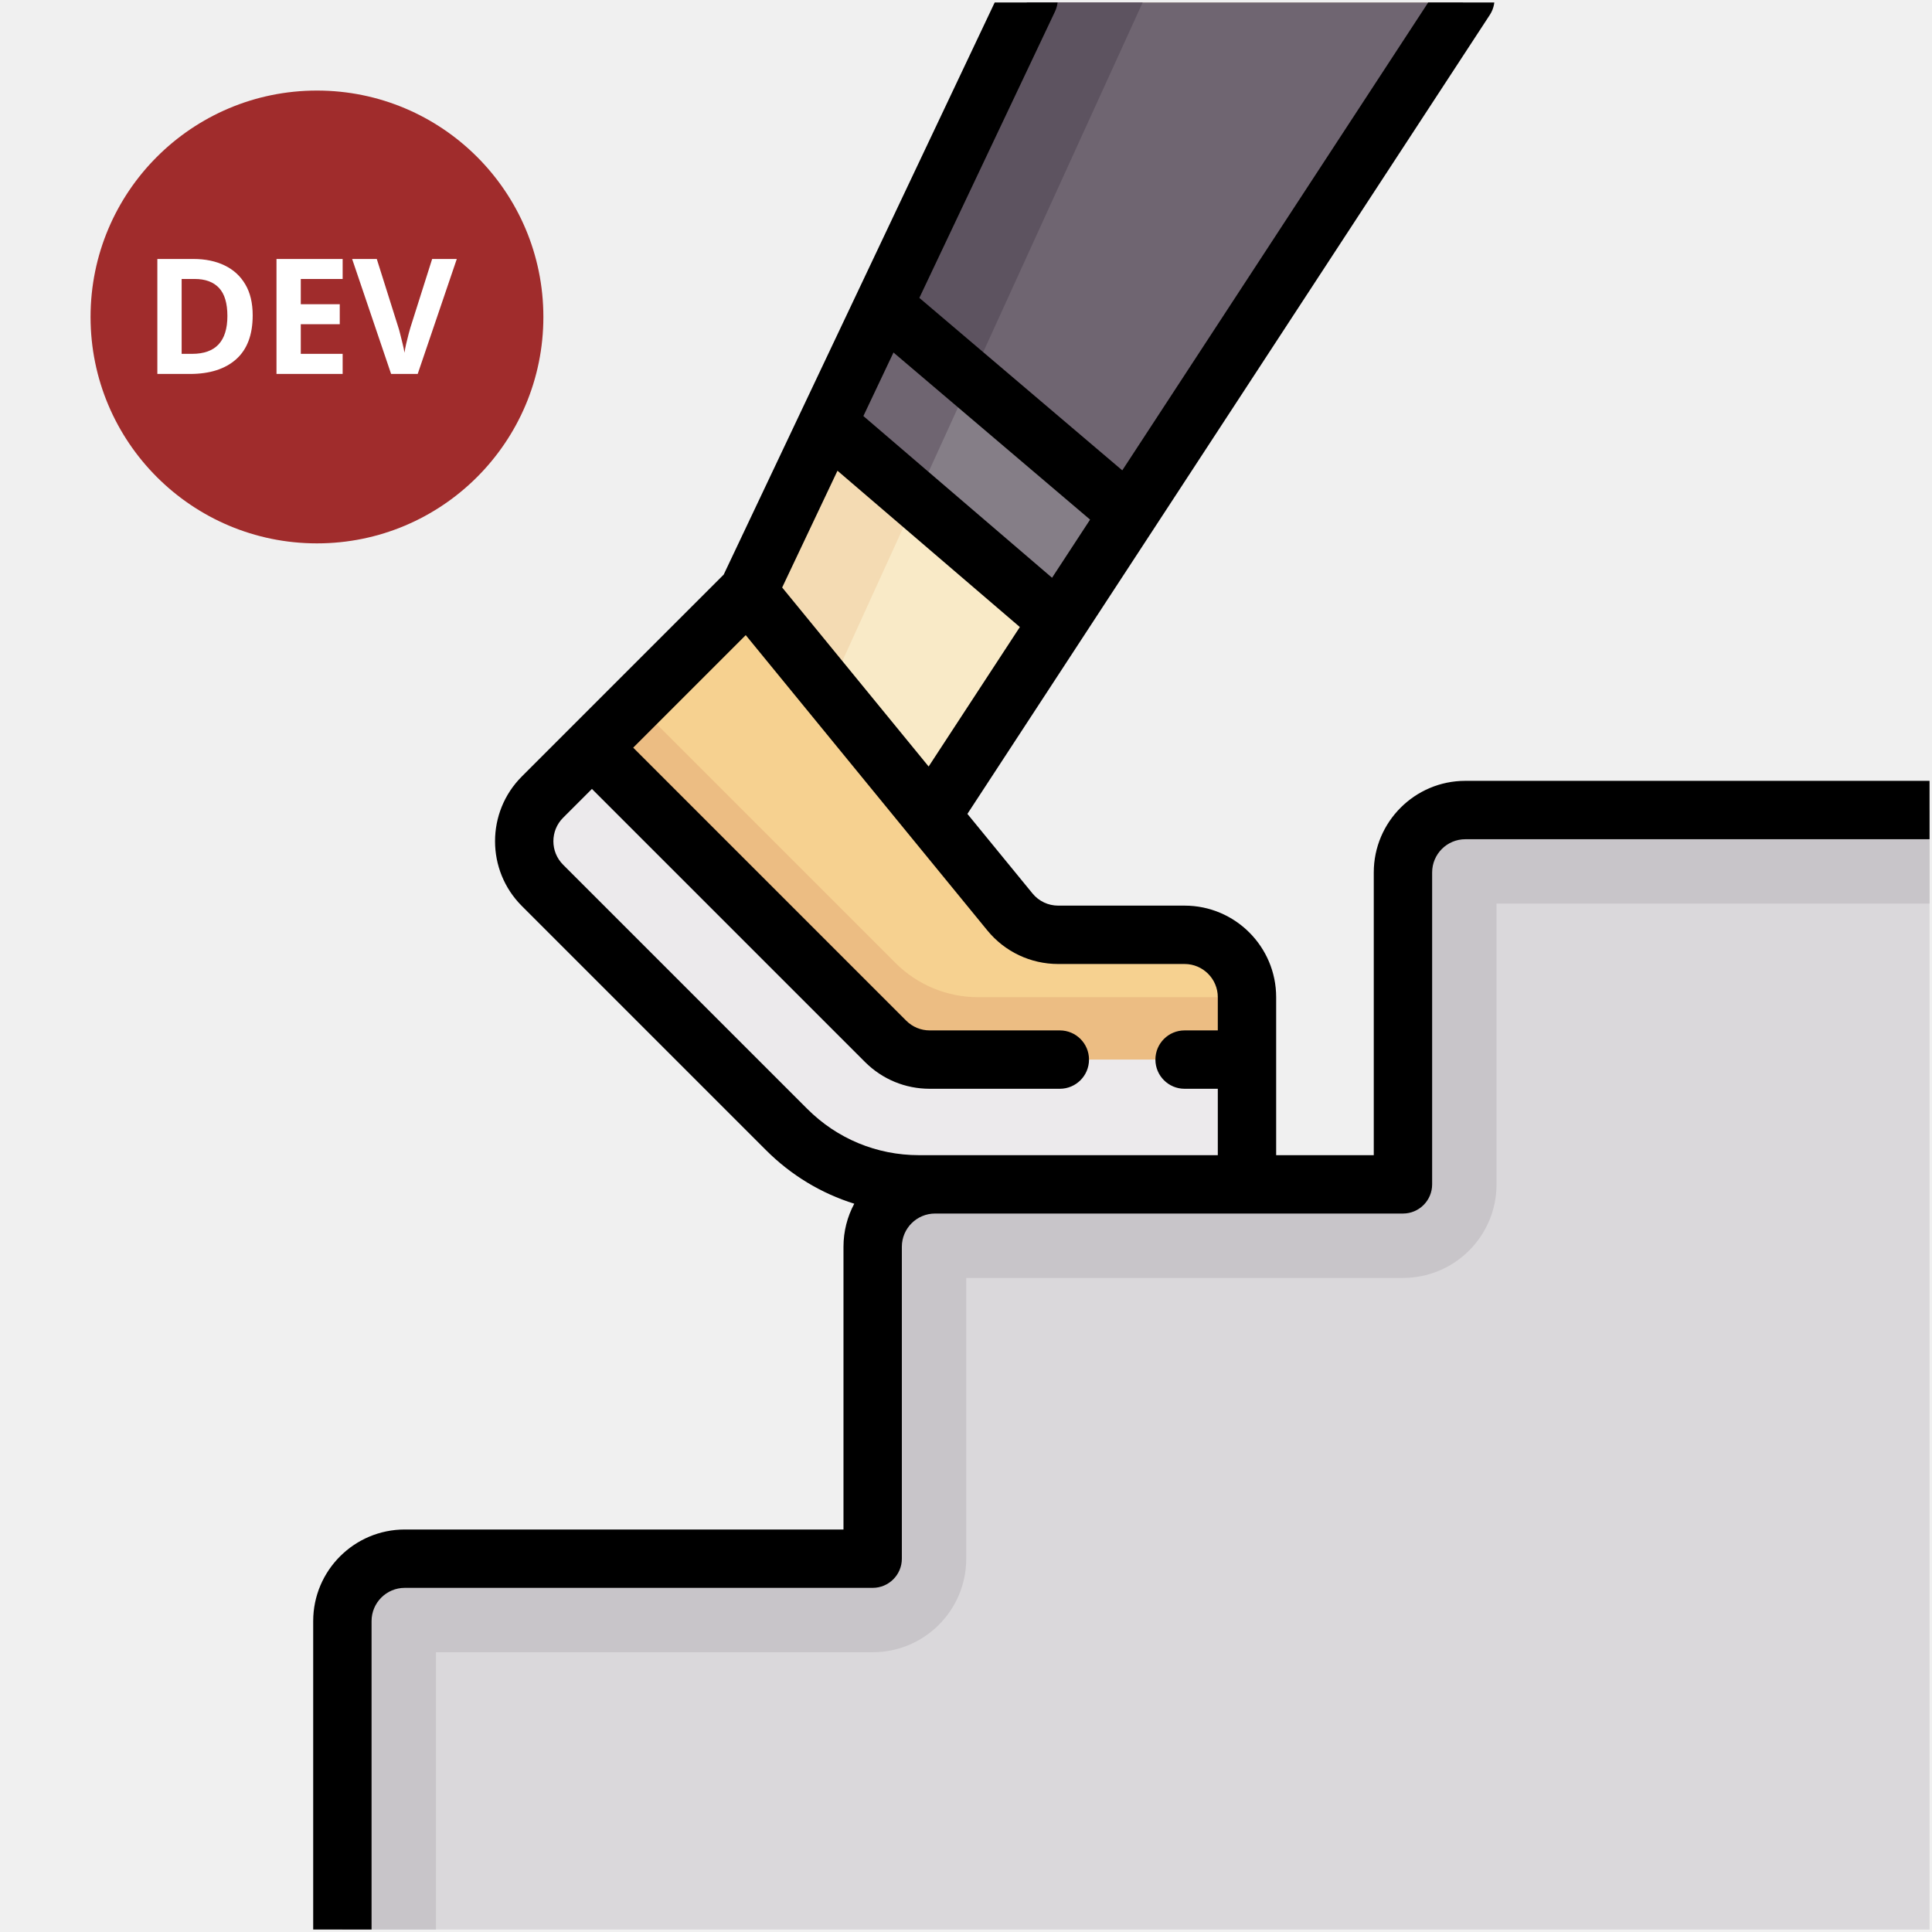
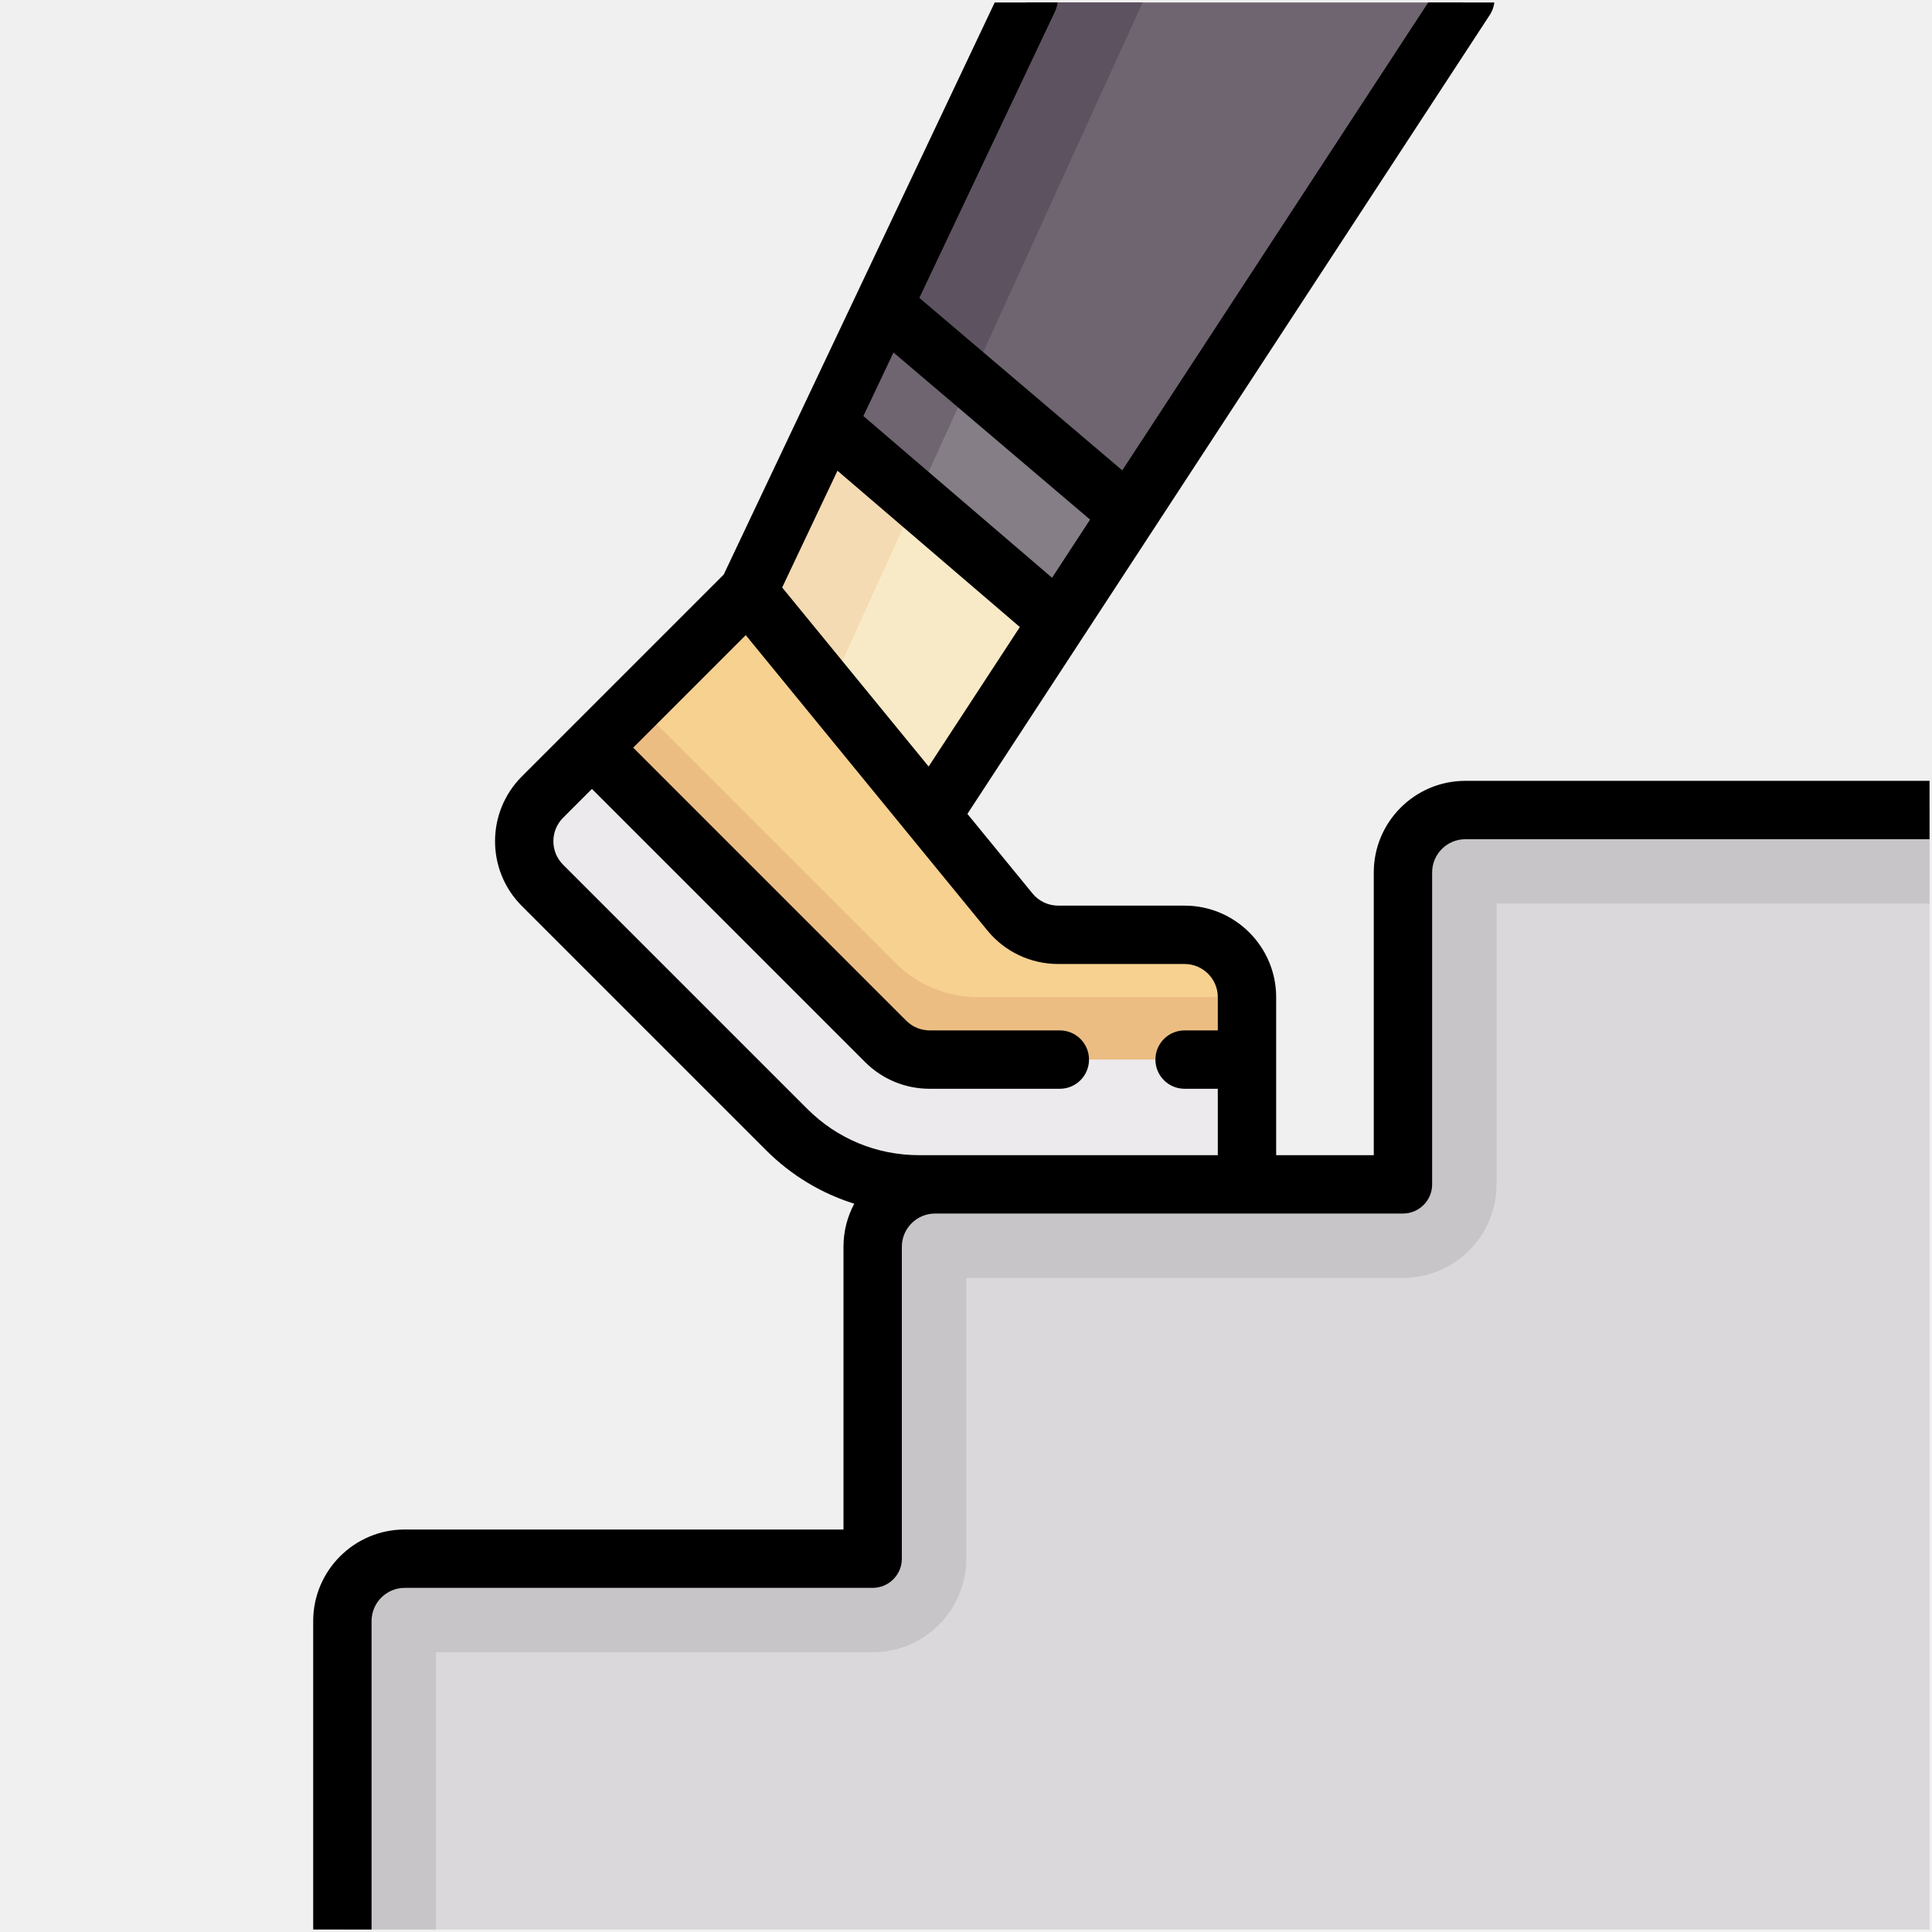
<svg xmlns="http://www.w3.org/2000/svg" version="1.1" id="Layer_1" x="0px" y="0px" viewBox="0 0 512 512" style="enable-background:new 0 0 512 512;" xml:space="preserve">
  <defs id="defs3443">
    <clipPath clipPathUnits="userSpaceOnUse" id="clipPath4946">
      <rect style="fill:#28ffff;fill-opacity:1;stroke:none;stroke-opacity:1" id="rect4948" width="512" height="512" x="0" y="-1.1444092e-005" />
    </clipPath>
    <clipPath clipPathUnits="userSpaceOnUse" id="clipPath4950">
      <rect style="fill:#28ffff;fill-opacity:1;stroke:none;stroke-opacity:1" id="rect4952" width="512" height="512" x="0" y="-1.1444092e-005" />
    </clipPath>
    <clipPath clipPathUnits="userSpaceOnUse" id="clipPath4954">
      <rect style="fill:#28ffff;fill-opacity:1;stroke:none;stroke-opacity:1" id="rect4956" width="512" height="512" x="0" y="-1.1444092e-005" />
    </clipPath>
    <clipPath clipPathUnits="userSpaceOnUse" id="clipPath4958">
      <rect style="fill:#28ffff;fill-opacity:1;stroke:none;stroke-opacity:1" id="rect4960" width="512" height="512" x="0" y="-1.1444092e-005" />
    </clipPath>
    <clipPath clipPathUnits="userSpaceOnUse" id="clipPath4962">
      <rect style="fill:#28ffff;fill-opacity:1;stroke:none;stroke-opacity:1" id="rect4964" width="512" height="512" x="0" y="-1.1444092e-005" />
    </clipPath>
    <clipPath clipPathUnits="userSpaceOnUse" id="clipPath4966">
      <rect style="fill:#28ffff;fill-opacity:1;stroke:none;stroke-opacity:1" id="rect4968" width="512" height="512" x="0" y="-1.1444092e-005" />
    </clipPath>
    <clipPath clipPathUnits="userSpaceOnUse" id="clipPath4970">
      <rect style="fill:#28ffff;fill-opacity:1;stroke:none;stroke-opacity:1" id="rect4972" width="512" height="512" x="0" y="-1.1444092e-005" />
    </clipPath>
    <clipPath clipPathUnits="userSpaceOnUse" id="clipPath4974">
      <rect style="fill:#28ffff;fill-opacity:1;stroke:none;stroke-opacity:1" id="rect4976" width="512" height="512" x="0" y="-1.1444092e-005" />
    </clipPath>
    <clipPath clipPathUnits="userSpaceOnUse" id="clipPath4978">
      <rect style="fill:#28ffff;fill-opacity:1;stroke:none;stroke-opacity:1" id="rect4980" width="512" height="512" x="0" y="-1.1444092e-005" />
    </clipPath>
    <clipPath clipPathUnits="userSpaceOnUse" id="clipPath4982">
      <rect style="fill:#28ffff;fill-opacity:1;stroke:none;stroke-opacity:1" id="rect4984" width="512" height="512" x="0" y="-1.1444092e-005" />
    </clipPath>
    <clipPath clipPathUnits="userSpaceOnUse" id="clipPath4986">
      <rect style="fill:#28ffff;fill-opacity:1;stroke:none;stroke-opacity:1" id="rect4988" width="512" height="512" x="0" y="-1.1444092e-005" />
    </clipPath>
    <clipPath clipPathUnits="userSpaceOnUse" id="clipPath4990">
      <rect style="fill:#28ffff;fill-opacity:1;stroke:none;stroke-opacity:1" id="rect4992" width="512" height="512" x="0" y="-1.1444092e-005" />
    </clipPath>
    <clipPath clipPathUnits="userSpaceOnUse" id="clipPath4994">
      <rect style="fill:#28ffff;fill-opacity:1;stroke:none;stroke-opacity:1" id="rect4996" width="512" height="512" x="0" y="-1.1444092e-005" />
    </clipPath>
    <clipPath clipPathUnits="userSpaceOnUse" id="clipPath4998">
      <rect style="fill:#28ffff;fill-opacity:1;stroke:none;stroke-opacity:1" id="rect5000" width="512" height="512" x="0" y="-1.1444092e-005" />
    </clipPath>
    <clipPath clipPathUnits="userSpaceOnUse" id="clipPath5002">
      <rect style="fill:#28ffff;fill-opacity:1;stroke:none;stroke-opacity:1" id="rect5004" width="512" height="512" x="0" y="-1.1444092e-005" />
    </clipPath>
    <clipPath clipPathUnits="userSpaceOnUse" id="clipPath5006">
      <rect style="fill:#28ffff;fill-opacity:1;stroke:none;stroke-opacity:1" id="rect5008" width="512" height="512" x="0" y="-1.1444092e-005" />
    </clipPath>
    <clipPath clipPathUnits="userSpaceOnUse" id="clipPath4302">
      <rect style="fill:#28ffff;fill-opacity:1;stroke:#000000;stroke-width:1.3;stroke-opacity:1" id="rect4304" width="510.7" height="510.7" x="0.65" y="0.65" />
    </clipPath>
  </defs>
  <g id="g4271" clip-path="url(#clipPath4302)">
    <g clip-path="url(#clipPath5006)" id="g3411" />
    <g clip-path="url(#clipPath5002)" id="g3413" />
    <g clip-path="url(#clipPath4998)" id="g3415" />
    <g clip-path="url(#clipPath4994)" id="g3417" />
    <g clip-path="url(#clipPath4990)" id="g3419" />
    <g clip-path="url(#clipPath4986)" id="g3421" />
    <g clip-path="url(#clipPath4982)" id="g3423" />
    <g clip-path="url(#clipPath4978)" id="g3425" />
    <g clip-path="url(#clipPath4974)" id="g3427" />
    <g clip-path="url(#clipPath4970)" id="g3429" />
    <g clip-path="url(#clipPath4966)" id="g3431" />
    <g clip-path="url(#clipPath4962)" id="g3433" />
    <g clip-path="url(#clipPath4958)" id="g3435" />
    <g clip-path="url(#clipPath4954)" id="g3437" />
    <g clip-path="url(#clipPath4950)" id="g3439" />
    <path id="path5676" d="M 272.597,-0.265 194.065,171.957 l 48.223,52.352 146.043,-224.575 z m 0,0" style="fill:#f9eac7" />
    <path id="path5678" d="m 303.236,-0.265 -30.639,0 -78.532,172.223 20.492,22.248 z m 0,0" style="fill:#f4dbb3" />
    <path id="path5680" d="m 156.867,198.133 77.823,77.823 c 3.102,3.102 7.307,4.842 11.69,4.842 l 84.083,0 0,-16.532 c 0,-9.132 -7.4,-16.532 -16.532,-16.532 l -33.495,0 c -4.959,0 -9.656,-2.228 -12.798,-6.063 l -63.651,-77.799 c -3.098,-3.787 -8.786,-4.073 -12.246,-0.612 z m 0,0" style="fill:#f6d190" />
    <path id="path5682" d="m 512.33,214.666 -124,0 c -9.132,0 -16.532,7.404 -16.532,16.536 l 0,82.665 -124,0 c -9.132,0 -16.532,7.4 -16.532,16.532 l 0,82.665 -124,0 c -9.132,0 -16.532,7.404 -16.532,16.532 l 0,82.665 140.532,0 C 292.614,512.262 416.595,512 512,512 c 0,-138.569 0.33,-186.922 0.33,-280.802 z" style="fill:#dad8db" />
    <path id="path5684" d="m 330.464,305.601 0,-41.335 -71.269,0 c -8.206,0 -16.073,-3.259 -21.874,-9.06 l -68.763,-68.763 -24.798,24.798 c -4.467,4.467 -5.769,10.84 -4.052,16.492 L 211.31,299.337 c 9.37,9.37 21.825,14.53 35.071,14.53 l 75.817,0 c 4.564,0 8.266,-3.702 8.266,-8.266 z m 0,0" style="fill:#ecbd83" />
    <path id="path5686" d="m 512.33,214.666 -124,0 c -9.132,0 -16.532,7.404 -16.532,16.536 l 0,82.665 -124,0 c -9.132,0 -16.532,7.4 -16.532,16.532 l 0,82.665 -124,0 c -9.132,0 -16.532,7.404 -16.532,16.532 l 0,82.665 24.798,0 0,-74.399 115.734,0 c 13.696,0 24.798,-11.102 24.798,-24.798 l 0,-74.399 115.734,0 c 13.696,0 24.798,-11.102 24.798,-24.798 l 0,-74.399 115.524,0 c 0.234,-8.008 0.209,-24.802 0.209,-24.802 z m 0,0" style="fill:#c8c5c9" />
    <path id="path5688" d="m 330.464,305.601 0,-24.802 -84.083,0 c -4.387,0 -8.592,-1.74 -11.69,-4.842 l -77.823,-77.823 -13.108,13.108 c -6.457,6.457 -6.457,16.927 0,23.38 l 64.715,64.715 c 9.301,9.305 21.918,14.53 35.071,14.53 l 78.653,0 c 4.568,0 8.266,-3.702 8.266,-8.266 z m 0,0" style="fill:#eceaec" />
    <path id="path5690" d="m 280.831,165.041 107.5,-165.306 -115.734,0 L 220.716,113.51 Z m 0,0" style="fill:#6f6571" />
    <path id="path5692" d="m 272.601,-0.265 -0.004,0 -51.881,113.776 22.027,18.881 60.493,-132.657 z m 0,0" style="fill:#5d5360" />
    <path id="path5694" d="m 235.178,81.8 -14.462,31.711 60.115,51.53 18.526,-28.488 z m 0,0" style="fill:#857e87" />
    <path id="path5696" d="m 257.233,100.616 -22.055,-18.816 -14.462,31.711 22.027,18.881 z m 0,0" style="fill:#6f6571" />
    <path id="path5698" d="m 512.33,206.931 -124,0 c -13.382,0 -24.267,10.889 -24.267,24.271 l 0,74.931 -25.866,0 0,-41.866 c 0,-13.382 -10.885,-24.267 -24.267,-24.267 l -33.499,0 c -2.647,0 -5.132,-1.176 -6.808,-3.227 L 256.371,215.689 394.804,3.968 c 2.34,-3.577 1.337,-8.367 -2.24,-10.707 -3.573,-2.336 -8.367,-1.333 -10.707,2.24 L 297.415,124.649 243.637,78.943 279.59,3.046 c 1.825,-3.859 0.181,-8.472 -3.682,-10.3 -3.855,-1.825 -8.472,-0.181 -10.3,3.682 L 191.785,152.279 138.289,205.775 c -9.463,9.463 -9.463,24.855 0,34.317 l 64.715,64.715 c 6.651,6.655 14.651,11.461 23.384,14.188 -1.821,3.4 -2.856,7.283 -2.856,11.404 l 0,74.935 -116.265,0 C 93.885,405.334 83,416.218 83,429.6 l 0,82.665 c 0,4.27 3.464,7.734 7.734,7.734 4.27,0 7.734,-3.464 7.734,-7.734 l 0,-82.665 c 0,-4.854 3.948,-8.802 8.798,-8.802 l 124,0 c 4.27,0 7.734,-3.46 7.734,-7.73 l 0,-82.669 c 0,-4.85 3.948,-8.798 8.798,-8.798 l 124,0 c 4.27,0 7.734,-3.464 7.734,-7.734 l 0,-82.665 c 0,-4.854 3.948,-8.798 8.798,-8.798 l 124,0 c 4.27,0 7.734,-3.464 7.734,-7.734 0,-4.274 -3.464,-7.738 -7.734,-7.738 z m -305.048,-51.24 14.659,-30.942 48.328,41.423 -24.17,36.96 z m 81.602,-17.99 -10.079,15.412 -49.999,-42.857 7.976,-16.838 z M 243.545,306.133 c -11.183,0 -21.697,-4.355 -29.604,-12.262 L 149.226,229.155 c -3.432,-3.432 -3.432,-9.011 0,-12.443 l 7.642,-7.638 72.353,72.353 c 4.584,4.584 10.679,7.11 17.161,7.11 l 34.482,0 c 4.274,0 7.734,-3.464 7.734,-7.734 0,-4.274 -3.46,-7.734 -7.734,-7.734 l -34.482,0 c -2.349,0 -4.56,-0.918 -6.224,-2.578 l -72.353,-72.357 29.822,-29.818 64.026,78.254 c 4.625,5.656 11.473,8.899 18.78,8.899 l 33.499,0 c 4.85,0 8.798,3.948 8.798,8.798 l 0,8.802 -8.802,0 c -4.274,0 -7.734,3.46 -7.734,7.734 0,4.27 3.46,7.734 7.734,7.734 l 8.802,0 0,17.596 z m 0,0" />
  </g>
-   <circle style="fill:#a02c2c;fill-opacity:1;stroke-width:0.889" id="path1850" cx="84" cy="84" r="60" />
-   <text xml:space="preserve" style="font-size:42.667px;fill:#ffffff;fill-opacity:1" x="37.856" y="99.104" id="text576">
-     <tspan id="tspan574" x="37.856" y="99.104" style="font-style:normal;font-variant:normal;font-weight:bold;font-stretch:normal;font-size:42.667px;font-family:Avenir;-inkscape-font-specification:'Avenir Bold';fill:#ffffff;fill-opacity:1">DEV</tspan>
-   </text>
</svg>
